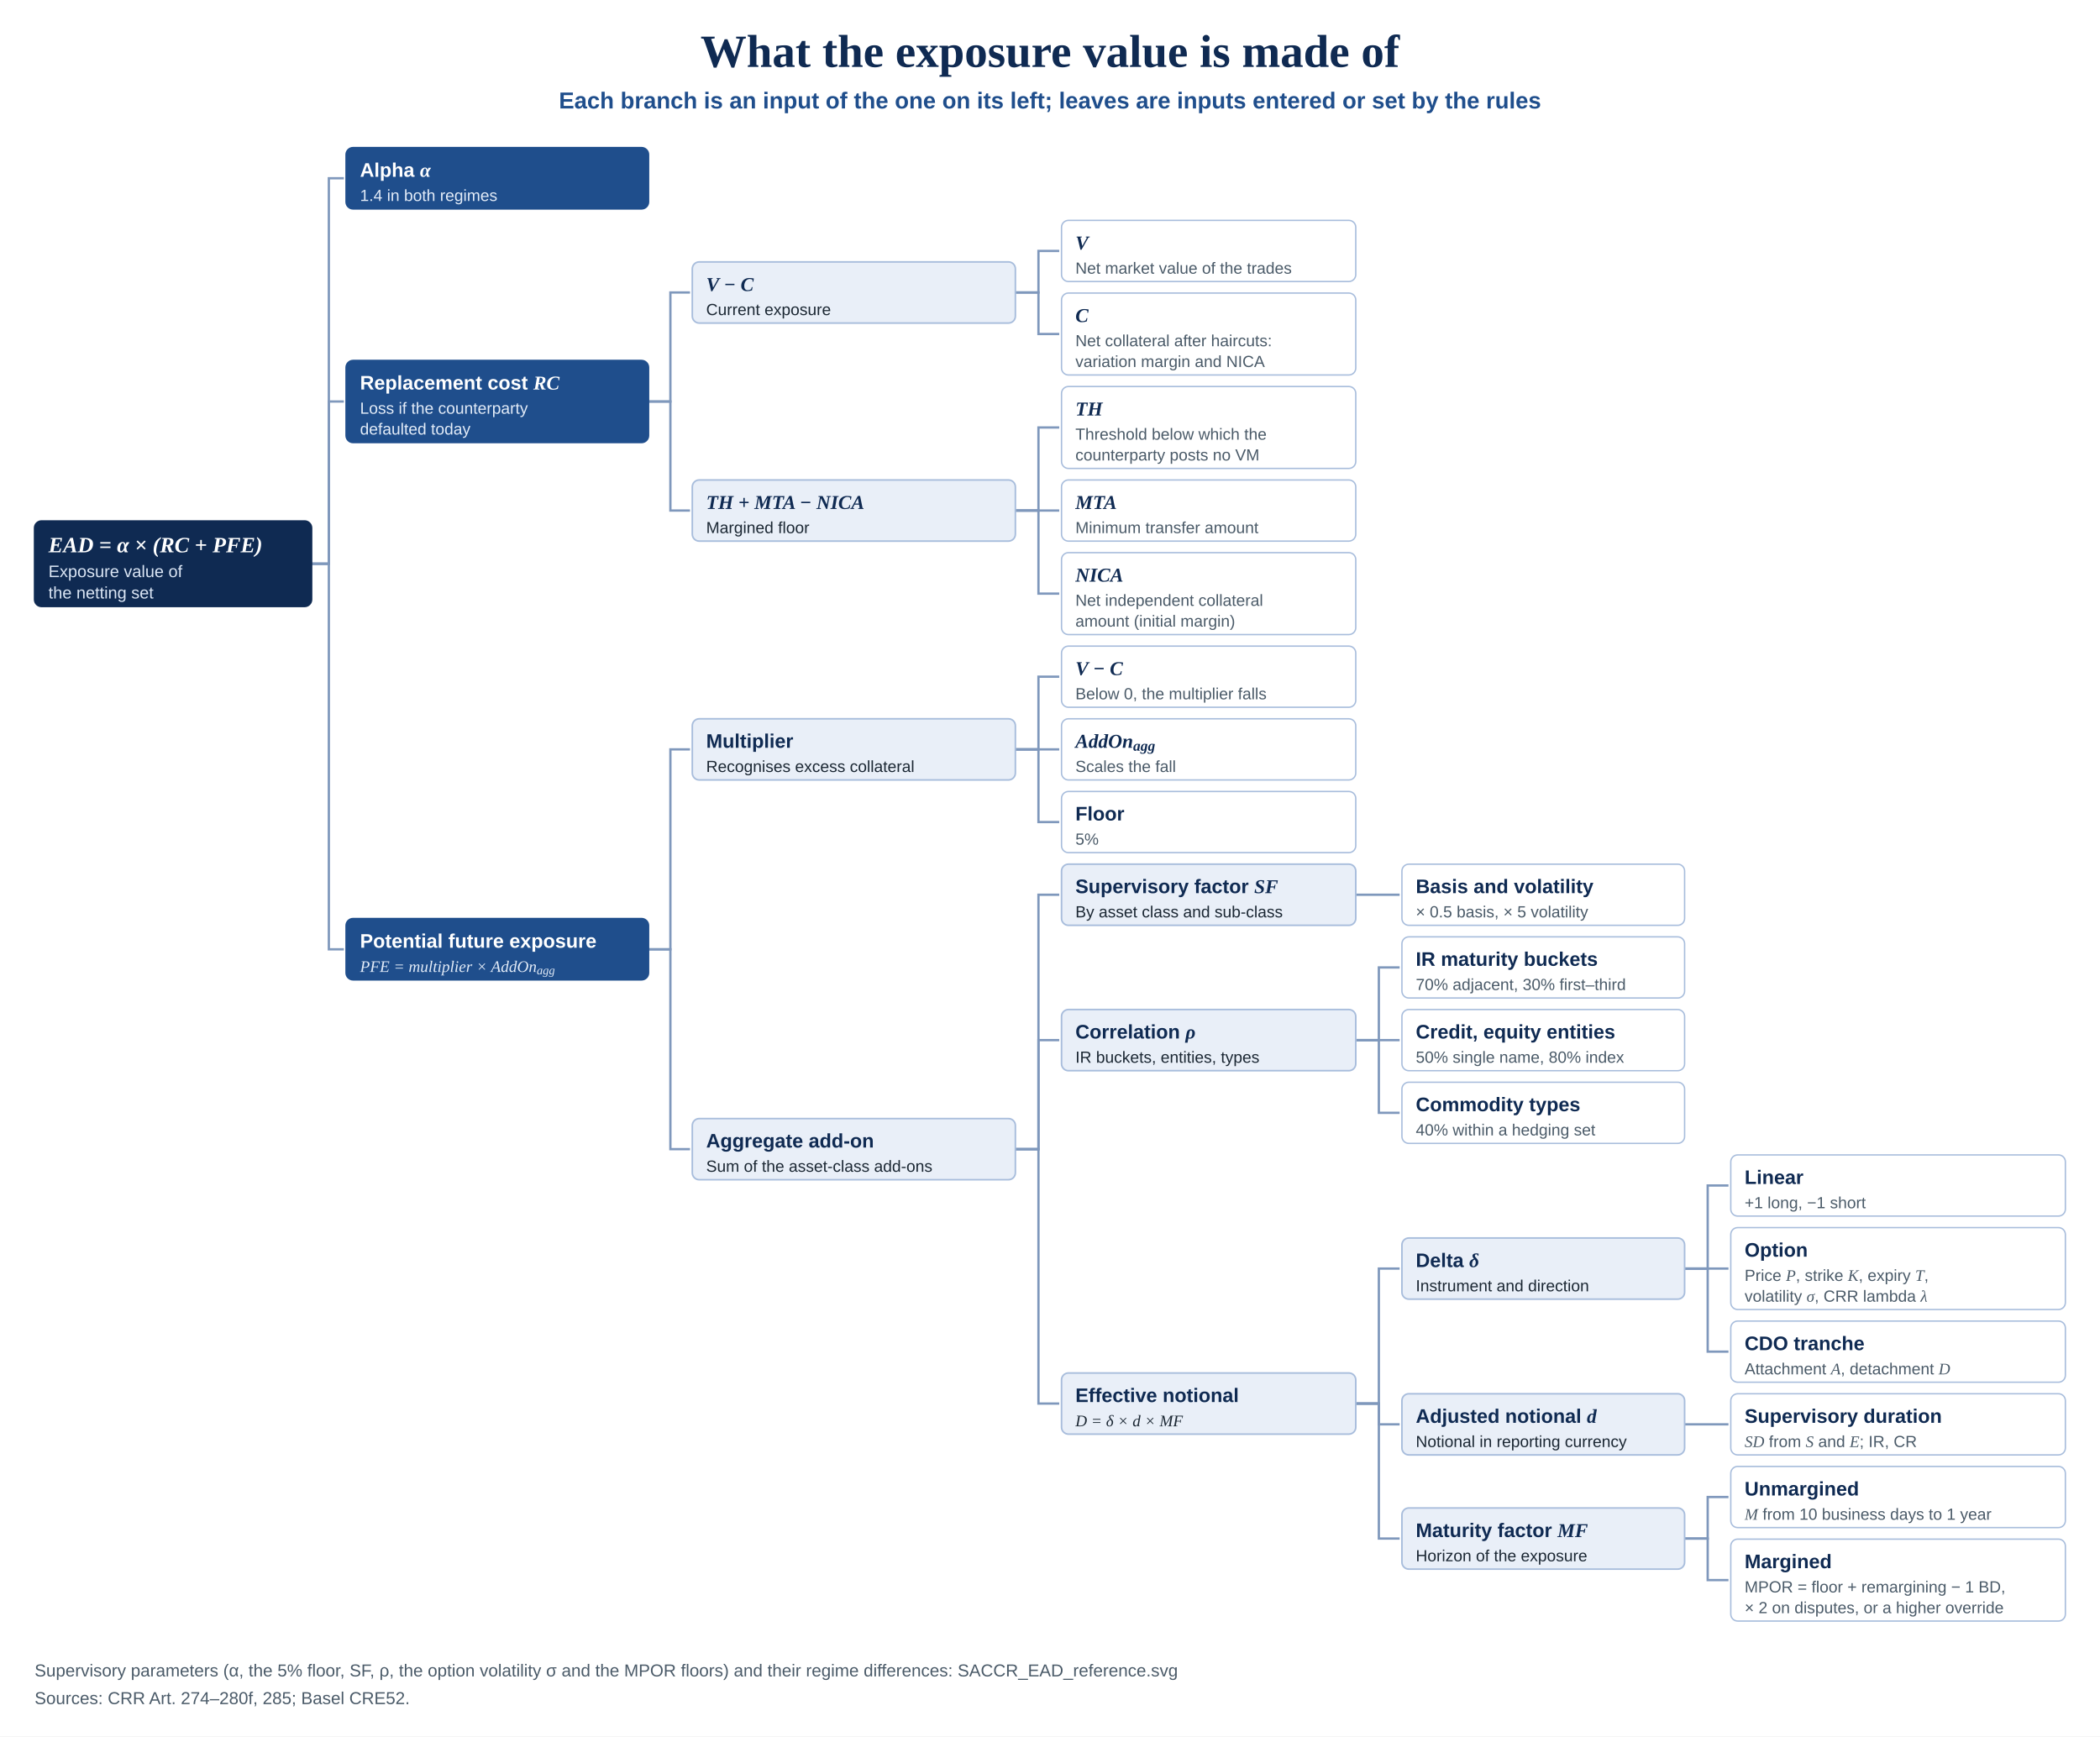
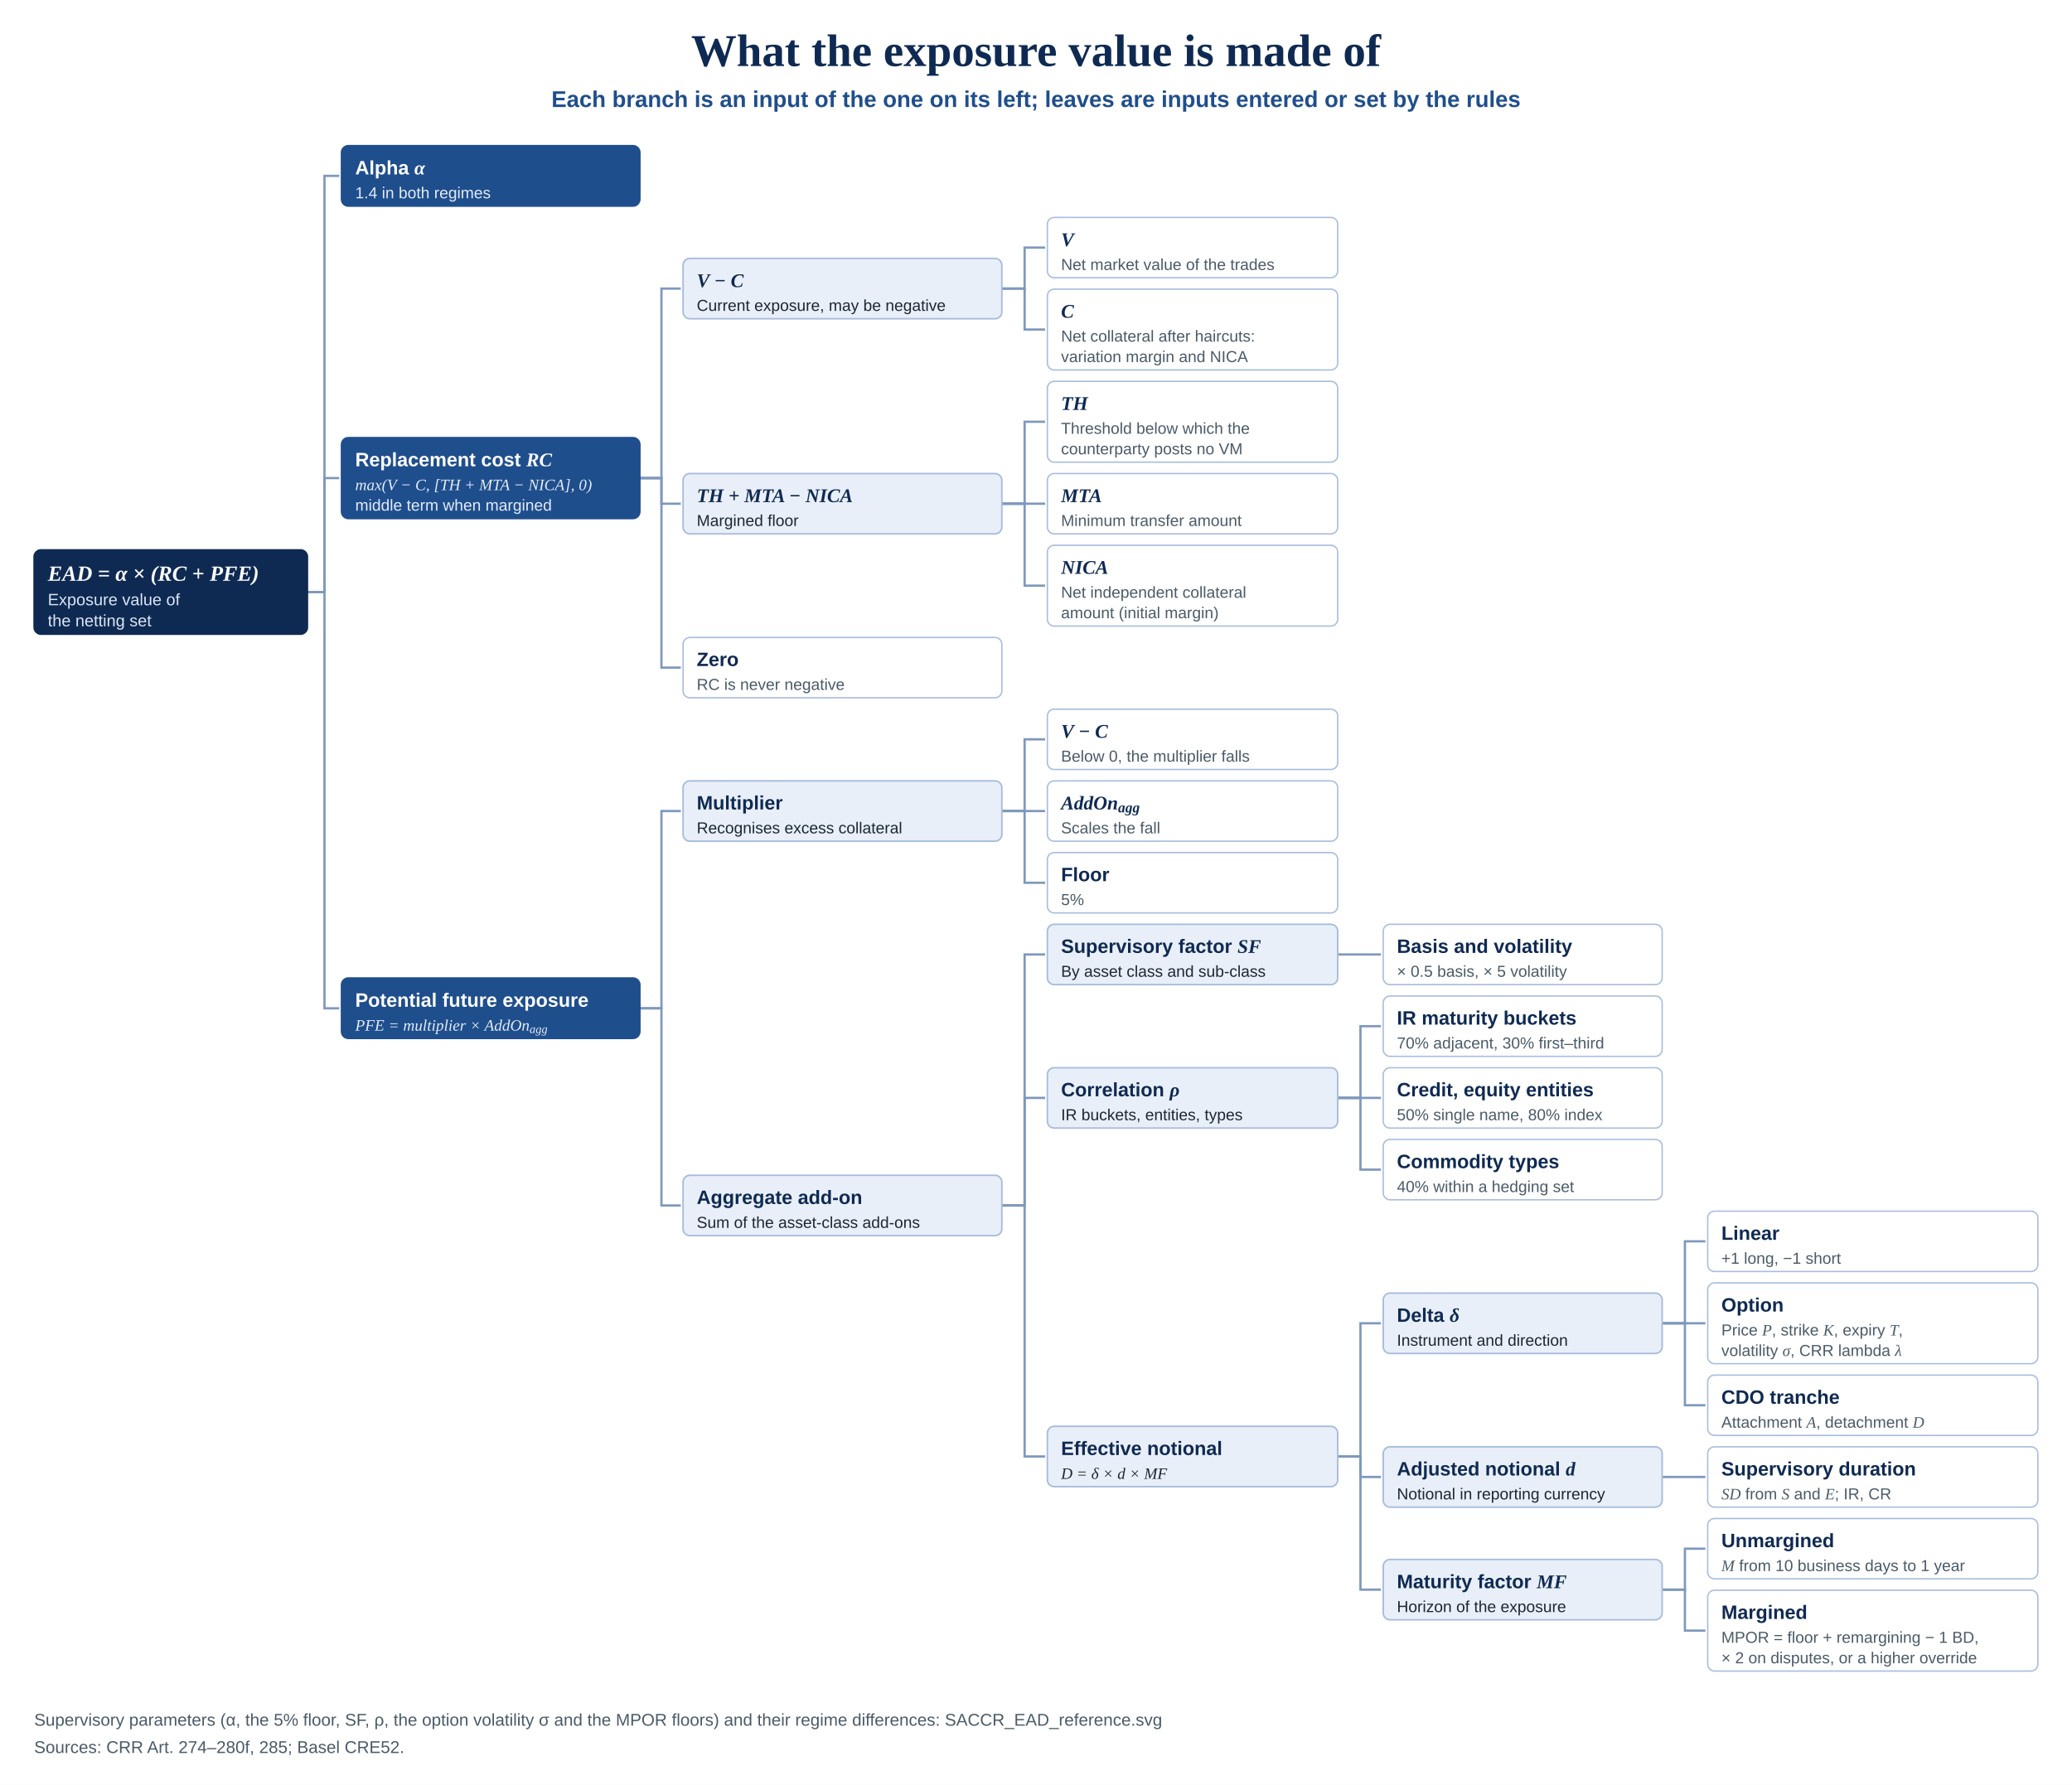
- <svg xmlns="http://www.w3.org/2000/svg" width="1820" height="1505" viewBox="0 0 1820 1505" role="img" aria-labelledby="t d">
+ <svg xmlns="http://www.w3.org/2000/svg" width="1820" height="1568" viewBox="0 0 1820 1568" role="img" aria-labelledby="t d">
  <defs>
    <marker id="arrow" viewBox="0 0 10 10" refX="9" refY="5" markerWidth="7" markerHeight="7" orient="auto-start-reverse">
      <path d="M0,0 L10,5 L0,10 z" fill="#7f98bc" />
    </marker>
  </defs>
-   <rect width="1820" height="1505" fill="#ffffff" />
+   <rect width="1820" height="1568" fill="#ffffff" />
  <text x="910.0" y="58.0" font-family="Georgia, Times New Roman, serif" font-size="40" font-weight="bold" font-style="normal" fill="#0f2a52" text-anchor="middle">What the exposure value is made of</text>
  <text x="910.0" y="94.0" font-family="Segoe UI, Helvetica Neue, Arial, sans-serif" font-size="20" font-weight="bold" font-style="normal" fill="#1f4e8c" text-anchor="middle">Each branch is an input of the one on its left; leaves are inputs entered or set by the rules</text>
-   <path d="M270.0,488.6 L285.0,488.6 L285.0,154.5 L298.0,154.5" fill="none" stroke="#7f98bc" stroke-width="2" />
-   <path d="M270.0,488.6 L285.0,488.6 L285.0,348.0 L298.0,348.0" fill="none" stroke="#7f98bc" stroke-width="2" />
-   <path d="M270.0,488.6 L285.0,488.6 L285.0,822.8 L298.0,822.8" fill="none" stroke="#7f98bc" stroke-width="2" />
-   <rect x="30.0" y="451.6" width="240.0" height="74.0" rx="6" fill="#0f2a52" stroke="#0f2a52" stroke-width="1.4" />
-   <text x="42.0" y="478.7" font-family="Segoe UI, Helvetica Neue, Arial, sans-serif" font-size="19" font-weight="bold" font-style="normal" fill="#ffffff" text-anchor="start">
+   <path d="M270.0,520.1 L285.0,520.1 L285.0,154.5 L298.0,154.5" fill="none" stroke="#7f98bc" stroke-width="2" />
+   <path d="M270.0,520.1 L285.0,520.1 L285.0,420.0 L298.0,420.0" fill="none" stroke="#7f98bc" stroke-width="2" />
+   <path d="M270.0,520.1 L285.0,520.1 L285.0,885.8 L298.0,885.8" fill="none" stroke="#7f98bc" stroke-width="2" />
+   <rect x="30.0" y="483.1" width="240.0" height="74.0" rx="6" fill="#0f2a52" stroke="#0f2a52" stroke-width="1.4" />
+   <text x="42.0" y="510.2" font-family="Segoe UI, Helvetica Neue, Arial, sans-serif" font-size="19" font-weight="bold" font-style="normal" fill="#ffffff" text-anchor="start">
    <tspan font-family="Cambria Math, Cambria, Times New Roman, serif" font-style="italic">EAD = α × (RC + PFE)</tspan>
  </text>
-   <text x="42.0" y="500.2" font-family="Segoe UI, Helvetica Neue, Arial, sans-serif" font-size="14.5" font-weight="normal" font-style="normal" fill="#dbe6f5" text-anchor="start">Exposure value of</text>
-   <text x="42.0" y="518.7" font-family="Segoe UI, Helvetica Neue, Arial, sans-serif" font-size="14.5" font-weight="normal" font-style="normal" fill="#dbe6f5" text-anchor="start">the netting set</text>
+   <text x="42.0" y="531.7" font-family="Segoe UI, Helvetica Neue, Arial, sans-serif" font-size="14.5" font-weight="normal" font-style="normal" fill="#dbe6f5" text-anchor="start">Exposure value of</text>
+   <text x="42.0" y="550.2" font-family="Segoe UI, Helvetica Neue, Arial, sans-serif" font-size="14.5" font-weight="normal" font-style="normal" fill="#dbe6f5" text-anchor="start">the netting set</text>
  <rect x="300.0" y="128.0" width="262.0" height="53.0" rx="6" fill="#1f4e8c" stroke="#1f4e8c" stroke-width="1.4" />
  <text x="312.0" y="153.2" font-family="Segoe UI, Helvetica Neue, Arial, sans-serif" font-size="17" font-weight="bold" font-style="normal" fill="#ffffff" text-anchor="start">Alpha <tspan font-family="Cambria Math, Cambria, Times New Roman, serif" font-style="italic">α</tspan>
  </text>
  <text x="312.0" y="174.2" font-family="Segoe UI, Helvetica Neue, Arial, sans-serif" font-size="14" font-weight="normal" font-style="normal" fill="#e3ecf8" text-anchor="start">1.4 in both regimes</text>
-   <path d="M562.0,348.0 L581.0,348.0 L581.0,253.5 L598.0,253.5" fill="none" stroke="#7f98bc" stroke-width="2" />
-   <path d="M562.0,348.0 L581.0,348.0 L581.0,442.5 L598.0,442.5" fill="none" stroke="#7f98bc" stroke-width="2" />
-   <rect x="300.0" y="312.5" width="262.0" height="71.0" rx="6" fill="#1f4e8c" stroke="#1f4e8c" stroke-width="1.4" />
-   <text x="312.0" y="337.6" font-family="Segoe UI, Helvetica Neue, Arial, sans-serif" font-size="17" font-weight="bold" font-style="normal" fill="#ffffff" text-anchor="start">Replacement cost <tspan font-family="Cambria Math, Cambria, Times New Roman, serif" font-style="italic">RC</tspan>
+   <path d="M562.0,420.0 L581.0,420.0 L581.0,253.5 L598.0,253.5" fill="none" stroke="#7f98bc" stroke-width="2" />
+   <path d="M562.0,420.0 L581.0,420.0 L581.0,442.5 L598.0,442.5" fill="none" stroke="#7f98bc" stroke-width="2" />
+   <path d="M562.0,420.0 L581.0,420.0 L581.0,586.5 L598.0,586.5" fill="none" stroke="#7f98bc" stroke-width="2" />
+   <rect x="300.0" y="384.5" width="262.0" height="71.0" rx="6" fill="#1f4e8c" stroke="#1f4e8c" stroke-width="1.4" />
+   <text x="312.0" y="409.6" font-family="Segoe UI, Helvetica Neue, Arial, sans-serif" font-size="17" font-weight="bold" font-style="normal" fill="#ffffff" text-anchor="start">Replacement cost <tspan font-family="Cambria Math, Cambria, Times New Roman, serif" font-style="italic">RC</tspan>
  </text>
-   <text x="312.0" y="358.6" font-family="Segoe UI, Helvetica Neue, Arial, sans-serif" font-size="14" font-weight="normal" font-style="normal" fill="#e3ecf8" text-anchor="start">Loss if the counterparty</text>
-   <text x="312.0" y="376.6" font-family="Segoe UI, Helvetica Neue, Arial, sans-serif" font-size="14" font-weight="normal" font-style="normal" fill="#e3ecf8" text-anchor="start">defaulted today</text>
+   <text x="312.0" y="430.6" font-family="Segoe UI, Helvetica Neue, Arial, sans-serif" font-size="14" font-weight="normal" font-style="normal" fill="#e3ecf8" text-anchor="start">
+     <tspan font-family="Cambria Math, Cambria, Times New Roman, serif" font-style="italic">max(V − C, [TH + MTA − NICA], 0)</tspan>
+   </text>
+   <text x="312.0" y="448.6" font-family="Segoe UI, Helvetica Neue, Arial, sans-serif" font-size="14" font-weight="normal" font-style="normal" fill="#e3ecf8" text-anchor="start">middle term when margined</text>
  <path d="M880.0,253.5 L900.0,253.5 L900.0,217.5 L918.0,217.5" fill="none" stroke="#7f98bc" stroke-width="2" />
  <path d="M880.0,253.5 L900.0,253.5 L900.0,289.5 L918.0,289.5" fill="none" stroke="#7f98bc" stroke-width="2" />
  <rect x="600.0" y="227.0" width="280.0" height="53.0" rx="6" fill="#e9eff8" stroke="#a8bddc" stroke-width="1.4" />
  <text x="612.0" y="252.2" font-family="Segoe UI, Helvetica Neue, Arial, sans-serif" font-size="17" font-weight="bold" font-style="normal" fill="#0f2a52" text-anchor="start">
    <tspan font-family="Cambria Math, Cambria, Times New Roman, serif" font-style="italic">V − C</tspan>
  </text>
-   <text x="612.0" y="273.1" font-family="Segoe UI, Helvetica Neue, Arial, sans-serif" font-size="14" font-weight="normal" font-style="normal" fill="#1b2733" text-anchor="start">Current exposure</text>
+   <text x="612.0" y="273.1" font-family="Segoe UI, Helvetica Neue, Arial, sans-serif" font-size="14" font-weight="normal" font-style="normal" fill="#1b2733" text-anchor="start">Current exposure, may be negative</text>
  <rect x="920.0" y="191.0" width="255.0" height="53.0" rx="6" fill="#ffffff" stroke="#a8bddc" stroke-width="1.2" />
  <text x="932.0" y="216.2" font-family="Segoe UI, Helvetica Neue, Arial, sans-serif" font-size="17" font-weight="bold" font-style="normal" fill="#0f2a52" text-anchor="start">
    <tspan font-family="Cambria Math, Cambria, Times New Roman, serif" font-style="italic">V</tspan>
  </text>
  <text x="932.0" y="237.2" font-family="Segoe UI, Helvetica Neue, Arial, sans-serif" font-size="14" font-weight="normal" font-style="normal" fill="#4a5a68" text-anchor="start">Net market value of the trades</text>
  <rect x="920.0" y="254.0" width="255.0" height="71.0" rx="6" fill="#ffffff" stroke="#a8bddc" stroke-width="1.2" />
  <text x="932.0" y="279.1" font-family="Segoe UI, Helvetica Neue, Arial, sans-serif" font-size="17" font-weight="bold" font-style="normal" fill="#0f2a52" text-anchor="start">
    <tspan font-family="Cambria Math, Cambria, Times New Roman, serif" font-style="italic">C</tspan>
  </text>
  <text x="932.0" y="300.1" font-family="Segoe UI, Helvetica Neue, Arial, sans-serif" font-size="14" font-weight="normal" font-style="normal" fill="#4a5a68" text-anchor="start">Net collateral after haircuts:</text>
  <text x="932.0" y="318.1" font-family="Segoe UI, Helvetica Neue, Arial, sans-serif" font-size="14" font-weight="normal" font-style="normal" fill="#4a5a68" text-anchor="start">variation margin and NICA</text>
  <path d="M880.0,442.5 L900.0,442.5 L900.0,370.5 L918.0,370.5" fill="none" stroke="#7f98bc" stroke-width="2" />
  <path d="M880.0,442.5 L900.0,442.5 L900.0,442.5 L918.0,442.5" fill="none" stroke="#7f98bc" stroke-width="2" />
  <path d="M880.0,442.5 L900.0,442.5 L900.0,514.5 L918.0,514.5" fill="none" stroke="#7f98bc" stroke-width="2" />
  <rect x="600.0" y="416.0" width="280.0" height="53.0" rx="6" fill="#e9eff8" stroke="#a8bddc" stroke-width="1.4" />
  <text x="612.0" y="441.1" font-family="Segoe UI, Helvetica Neue, Arial, sans-serif" font-size="17" font-weight="bold" font-style="normal" fill="#0f2a52" text-anchor="start">
    <tspan font-family="Cambria Math, Cambria, Times New Roman, serif" font-style="italic">TH + MTA − NICA</tspan>
  </text>
  <text x="612.0" y="462.1" font-family="Segoe UI, Helvetica Neue, Arial, sans-serif" font-size="14" font-weight="normal" font-style="normal" fill="#1b2733" text-anchor="start">Margined floor</text>
  <rect x="920.0" y="335.0" width="255.0" height="71.0" rx="6" fill="#ffffff" stroke="#a8bddc" stroke-width="1.2" />
  <text x="932.0" y="360.1" font-family="Segoe UI, Helvetica Neue, Arial, sans-serif" font-size="17" font-weight="bold" font-style="normal" fill="#0f2a52" text-anchor="start">
    <tspan font-family="Cambria Math, Cambria, Times New Roman, serif" font-style="italic">TH</tspan>
  </text>
  <text x="932.0" y="381.1" font-family="Segoe UI, Helvetica Neue, Arial, sans-serif" font-size="14" font-weight="normal" font-style="normal" fill="#4a5a68" text-anchor="start">Threshold below which the</text>
  <text x="932.0" y="399.1" font-family="Segoe UI, Helvetica Neue, Arial, sans-serif" font-size="14" font-weight="normal" font-style="normal" fill="#4a5a68" text-anchor="start">counterparty posts no VM</text>
  <rect x="920.0" y="416.0" width="255.0" height="53.0" rx="6" fill="#ffffff" stroke="#a8bddc" stroke-width="1.2" />
  <text x="932.0" y="441.1" font-family="Segoe UI, Helvetica Neue, Arial, sans-serif" font-size="17" font-weight="bold" font-style="normal" fill="#0f2a52" text-anchor="start">
    <tspan font-family="Cambria Math, Cambria, Times New Roman, serif" font-style="italic">MTA</tspan>
  </text>
  <text x="932.0" y="462.1" font-family="Segoe UI, Helvetica Neue, Arial, sans-serif" font-size="14" font-weight="normal" font-style="normal" fill="#4a5a68" text-anchor="start">Minimum transfer amount</text>
  <rect x="920.0" y="479.0" width="255.0" height="71.0" rx="6" fill="#ffffff" stroke="#a8bddc" stroke-width="1.2" />
  <text x="932.0" y="504.1" font-family="Segoe UI, Helvetica Neue, Arial, sans-serif" font-size="17" font-weight="bold" font-style="normal" fill="#0f2a52" text-anchor="start">
    <tspan font-family="Cambria Math, Cambria, Times New Roman, serif" font-style="italic">NICA</tspan>
  </text>
  <text x="932.0" y="525.1" font-family="Segoe UI, Helvetica Neue, Arial, sans-serif" font-size="14" font-weight="normal" font-style="normal" fill="#4a5a68" text-anchor="start">Net independent collateral</text>
  <text x="932.0" y="543.1" font-family="Segoe UI, Helvetica Neue, Arial, sans-serif" font-size="14" font-weight="normal" font-style="normal" fill="#4a5a68" text-anchor="start">amount (initial margin)</text>
-   <path d="M562.0,822.8 L581.0,822.8 L581.0,649.5 L598.0,649.5" fill="none" stroke="#7f98bc" stroke-width="2" />
-   <path d="M562.0,822.8 L581.0,822.8 L581.0,996.0 L598.0,996.0" fill="none" stroke="#7f98bc" stroke-width="2" />
-   <rect x="300.0" y="796.2" width="262.0" height="53.0" rx="6" fill="#1f4e8c" stroke="#1f4e8c" stroke-width="1.4" />
-   <text x="312.0" y="821.4" font-family="Segoe UI, Helvetica Neue, Arial, sans-serif" font-size="17" font-weight="bold" font-style="normal" fill="#ffffff" text-anchor="start">Potential future exposure</text>
-   <text x="312.0" y="842.4" font-family="Segoe UI, Helvetica Neue, Arial, sans-serif" font-size="14" font-weight="normal" font-style="normal" fill="#e3ecf8" text-anchor="start">
+   <rect x="600.0" y="560.0" width="280.0" height="53.0" rx="6" fill="#ffffff" stroke="#a8bddc" stroke-width="1.2" />
+   <text x="612.0" y="585.1" font-family="Segoe UI, Helvetica Neue, Arial, sans-serif" font-size="17" font-weight="bold" font-style="normal" fill="#0f2a52" text-anchor="start">Zero</text>
+   <text x="612.0" y="606.1" font-family="Segoe UI, Helvetica Neue, Arial, sans-serif" font-size="14" font-weight="normal" font-style="normal" fill="#4a5a68" text-anchor="start">RC is never negative</text>
+   <path d="M562.0,885.8 L581.0,885.8 L581.0,712.5 L598.0,712.5" fill="none" stroke="#7f98bc" stroke-width="2" />
+   <path d="M562.0,885.8 L581.0,885.8 L581.0,1059.0 L598.0,1059.0" fill="none" stroke="#7f98bc" stroke-width="2" />
+   <rect x="300.0" y="859.2" width="262.0" height="53.0" rx="6" fill="#1f4e8c" stroke="#1f4e8c" stroke-width="1.4" />
+   <text x="312.0" y="884.4" font-family="Segoe UI, Helvetica Neue, Arial, sans-serif" font-size="17" font-weight="bold" font-style="normal" fill="#ffffff" text-anchor="start">Potential future exposure</text>
+   <text x="312.0" y="905.4" font-family="Segoe UI, Helvetica Neue, Arial, sans-serif" font-size="14" font-weight="normal" font-style="normal" fill="#e3ecf8" text-anchor="start">
    <tspan font-family="Cambria Math, Cambria, Times New Roman, serif" font-style="italic">PFE = multiplier × AddOn<tspan baseline-shift="sub" font-size="75%">agg</tspan>
    </tspan>
  </text>
-   <path d="M880.0,649.5 L900.0,649.5 L900.0,586.5 L918.0,586.5" fill="none" stroke="#7f98bc" stroke-width="2" />
-   <path d="M880.0,649.5 L900.0,649.5 L900.0,649.5 L918.0,649.5" fill="none" stroke="#7f98bc" stroke-width="2" />
-   <path d="M880.0,649.5 L900.0,649.5 L900.0,712.5 L918.0,712.5" fill="none" stroke="#7f98bc" stroke-width="2" />
-   <rect x="600.0" y="623.0" width="280.0" height="53.0" rx="6" fill="#e9eff8" stroke="#a8bddc" stroke-width="1.4" />
-   <text x="612.0" y="648.1" font-family="Segoe UI, Helvetica Neue, Arial, sans-serif" font-size="17" font-weight="bold" font-style="normal" fill="#0f2a52" text-anchor="start">Multiplier</text>
-   <text x="612.0" y="669.1" font-family="Segoe UI, Helvetica Neue, Arial, sans-serif" font-size="14" font-weight="normal" font-style="normal" fill="#1b2733" text-anchor="start">Recognises excess collateral</text>
-   <rect x="920.0" y="560.0" width="255.0" height="53.0" rx="6" fill="#ffffff" stroke="#a8bddc" stroke-width="1.2" />
-   <text x="932.0" y="585.1" font-family="Segoe UI, Helvetica Neue, Arial, sans-serif" font-size="17" font-weight="bold" font-style="normal" fill="#0f2a52" text-anchor="start">
+   <path d="M880.0,712.5 L900.0,712.5 L900.0,649.5 L918.0,649.5" fill="none" stroke="#7f98bc" stroke-width="2" />
+   <path d="M880.0,712.5 L900.0,712.5 L900.0,712.5 L918.0,712.5" fill="none" stroke="#7f98bc" stroke-width="2" />
+   <path d="M880.0,712.5 L900.0,712.5 L900.0,775.5 L918.0,775.5" fill="none" stroke="#7f98bc" stroke-width="2" />
+   <rect x="600.0" y="686.0" width="280.0" height="53.0" rx="6" fill="#e9eff8" stroke="#a8bddc" stroke-width="1.4" />
+   <text x="612.0" y="711.1" font-family="Segoe UI, Helvetica Neue, Arial, sans-serif" font-size="17" font-weight="bold" font-style="normal" fill="#0f2a52" text-anchor="start">Multiplier</text>
+   <text x="612.0" y="732.1" font-family="Segoe UI, Helvetica Neue, Arial, sans-serif" font-size="14" font-weight="normal" font-style="normal" fill="#1b2733" text-anchor="start">Recognises excess collateral</text>
+   <rect x="920.0" y="623.0" width="255.0" height="53.0" rx="6" fill="#ffffff" stroke="#a8bddc" stroke-width="1.2" />
+   <text x="932.0" y="648.1" font-family="Segoe UI, Helvetica Neue, Arial, sans-serif" font-size="17" font-weight="bold" font-style="normal" fill="#0f2a52" text-anchor="start">
    <tspan font-family="Cambria Math, Cambria, Times New Roman, serif" font-style="italic">V − C</tspan>
  </text>
-   <text x="932.0" y="606.1" font-family="Segoe UI, Helvetica Neue, Arial, sans-serif" font-size="14" font-weight="normal" font-style="normal" fill="#4a5a68" text-anchor="start">Below 0, the multiplier falls</text>
-   <rect x="920.0" y="623.0" width="255.0" height="53.0" rx="6" fill="#ffffff" stroke="#a8bddc" stroke-width="1.2" />
-   <text x="932.0" y="648.1" font-family="Segoe UI, Helvetica Neue, Arial, sans-serif" font-size="17" font-weight="bold" font-style="normal" fill="#0f2a52" text-anchor="start">
+   <text x="932.0" y="669.1" font-family="Segoe UI, Helvetica Neue, Arial, sans-serif" font-size="14" font-weight="normal" font-style="normal" fill="#4a5a68" text-anchor="start">Below 0, the multiplier falls</text>
+   <rect x="920.0" y="686.0" width="255.0" height="53.0" rx="6" fill="#ffffff" stroke="#a8bddc" stroke-width="1.2" />
+   <text x="932.0" y="711.1" font-family="Segoe UI, Helvetica Neue, Arial, sans-serif" font-size="17" font-weight="bold" font-style="normal" fill="#0f2a52" text-anchor="start">
    <tspan font-family="Cambria Math, Cambria, Times New Roman, serif" font-style="italic">AddOn<tspan baseline-shift="sub" font-size="75%">agg</tspan>
    </tspan>
  </text>
-   <text x="932.0" y="669.1" font-family="Segoe UI, Helvetica Neue, Arial, sans-serif" font-size="14" font-weight="normal" font-style="normal" fill="#4a5a68" text-anchor="start">Scales the fall</text>
-   <rect x="920.0" y="686.0" width="255.0" height="53.0" rx="6" fill="#ffffff" stroke="#a8bddc" stroke-width="1.2" />
-   <text x="932.0" y="711.1" font-family="Segoe UI, Helvetica Neue, Arial, sans-serif" font-size="17" font-weight="bold" font-style="normal" fill="#0f2a52" text-anchor="start">Floor</text>
-   <text x="932.0" y="732.1" font-family="Segoe UI, Helvetica Neue, Arial, sans-serif" font-size="14" font-weight="normal" font-style="normal" fill="#4a5a68" text-anchor="start">5%</text>
-   <path d="M880.0,996.0 L900.0,996.0 L900.0,775.5 L918.0,775.5" fill="none" stroke="#7f98bc" stroke-width="2" />
-   <path d="M880.0,996.0 L900.0,996.0 L900.0,901.5 L918.0,901.5" fill="none" stroke="#7f98bc" stroke-width="2" />
-   <path d="M880.0,996.0 L900.0,996.0 L900.0,1216.5 L918.0,1216.5" fill="none" stroke="#7f98bc" stroke-width="2" />
-   <rect x="600.0" y="969.5" width="280.0" height="53.0" rx="6" fill="#e9eff8" stroke="#a8bddc" stroke-width="1.4" />
-   <text x="612.0" y="994.6" font-family="Segoe UI, Helvetica Neue, Arial, sans-serif" font-size="17" font-weight="bold" font-style="normal" fill="#0f2a52" text-anchor="start">Aggregate add-on</text>
-   <text x="612.0" y="1015.6" font-family="Segoe UI, Helvetica Neue, Arial, sans-serif" font-size="14" font-weight="normal" font-style="normal" fill="#1b2733" text-anchor="start">Sum of the asset-class add-ons</text>
-   <path d="M1175.0,775.5 L1195.0,775.5 L1195.0,775.5 L1213.0,775.5" fill="none" stroke="#7f98bc" stroke-width="2" />
-   <rect x="920.0" y="749.0" width="255.0" height="53.0" rx="6" fill="#e9eff8" stroke="#a8bddc" stroke-width="1.4" />
-   <text x="932.0" y="774.1" font-family="Segoe UI, Helvetica Neue, Arial, sans-serif" font-size="17" font-weight="bold" font-style="normal" fill="#0f2a52" text-anchor="start">Supervisory factor <tspan font-family="Cambria Math, Cambria, Times New Roman, serif" font-style="italic">SF</tspan>
+   <text x="932.0" y="732.1" font-family="Segoe UI, Helvetica Neue, Arial, sans-serif" font-size="14" font-weight="normal" font-style="normal" fill="#4a5a68" text-anchor="start">Scales the fall</text>
+   <rect x="920.0" y="749.0" width="255.0" height="53.0" rx="6" fill="#ffffff" stroke="#a8bddc" stroke-width="1.2" />
+   <text x="932.0" y="774.1" font-family="Segoe UI, Helvetica Neue, Arial, sans-serif" font-size="17" font-weight="bold" font-style="normal" fill="#0f2a52" text-anchor="start">Floor</text>
+   <text x="932.0" y="795.1" font-family="Segoe UI, Helvetica Neue, Arial, sans-serif" font-size="14" font-weight="normal" font-style="normal" fill="#4a5a68" text-anchor="start">5%</text>
+   <path d="M880.0,1059.0 L900.0,1059.0 L900.0,838.5 L918.0,838.5" fill="none" stroke="#7f98bc" stroke-width="2" />
+   <path d="M880.0,1059.0 L900.0,1059.0 L900.0,964.5 L918.0,964.5" fill="none" stroke="#7f98bc" stroke-width="2" />
+   <path d="M880.0,1059.0 L900.0,1059.0 L900.0,1279.5 L918.0,1279.5" fill="none" stroke="#7f98bc" stroke-width="2" />
+   <rect x="600.0" y="1032.5" width="280.0" height="53.0" rx="6" fill="#e9eff8" stroke="#a8bddc" stroke-width="1.4" />
+   <text x="612.0" y="1057.7" font-family="Segoe UI, Helvetica Neue, Arial, sans-serif" font-size="17" font-weight="bold" font-style="normal" fill="#0f2a52" text-anchor="start">Aggregate add-on</text>
+   <text x="612.0" y="1078.7" font-family="Segoe UI, Helvetica Neue, Arial, sans-serif" font-size="14" font-weight="normal" font-style="normal" fill="#1b2733" text-anchor="start">Sum of the asset-class add-ons</text>
+   <path d="M1175.0,838.5 L1195.0,838.5 L1195.0,838.5 L1213.0,838.5" fill="none" stroke="#7f98bc" stroke-width="2" />
+   <rect x="920.0" y="812.0" width="255.0" height="53.0" rx="6" fill="#e9eff8" stroke="#a8bddc" stroke-width="1.4" />
+   <text x="932.0" y="837.1" font-family="Segoe UI, Helvetica Neue, Arial, sans-serif" font-size="17" font-weight="bold" font-style="normal" fill="#0f2a52" text-anchor="start">Supervisory factor <tspan font-family="Cambria Math, Cambria, Times New Roman, serif" font-style="italic">SF</tspan>
  </text>
-   <text x="932.0" y="795.1" font-family="Segoe UI, Helvetica Neue, Arial, sans-serif" font-size="14" font-weight="normal" font-style="normal" fill="#1b2733" text-anchor="start">By asset class and sub-class</text>
-   <rect x="1215.0" y="749.0" width="245.0" height="53.0" rx="6" fill="#ffffff" stroke="#a8bddc" stroke-width="1.2" />
-   <text x="1227.0" y="774.1" font-family="Segoe UI, Helvetica Neue, Arial, sans-serif" font-size="17" font-weight="bold" font-style="normal" fill="#0f2a52" text-anchor="start">Basis and volatility</text>
-   <text x="1227.0" y="795.1" font-family="Segoe UI, Helvetica Neue, Arial, sans-serif" font-size="14" font-weight="normal" font-style="normal" fill="#4a5a68" text-anchor="start">× 0.5 basis, × 5 volatility</text>
-   <path d="M1175.0,901.5 L1195.0,901.5 L1195.0,838.5 L1213.0,838.5" fill="none" stroke="#7f98bc" stroke-width="2" />
-   <path d="M1175.0,901.5 L1195.0,901.5 L1195.0,901.5 L1213.0,901.5" fill="none" stroke="#7f98bc" stroke-width="2" />
-   <path d="M1175.0,901.5 L1195.0,901.5 L1195.0,964.5 L1213.0,964.5" fill="none" stroke="#7f98bc" stroke-width="2" />
-   <rect x="920.0" y="875.0" width="255.0" height="53.0" rx="6" fill="#e9eff8" stroke="#a8bddc" stroke-width="1.4" />
-   <text x="932.0" y="900.1" font-family="Segoe UI, Helvetica Neue, Arial, sans-serif" font-size="17" font-weight="bold" font-style="normal" fill="#0f2a52" text-anchor="start">Correlation <tspan font-family="Cambria Math, Cambria, Times New Roman, serif" font-style="italic">ρ</tspan>
+   <text x="932.0" y="858.1" font-family="Segoe UI, Helvetica Neue, Arial, sans-serif" font-size="14" font-weight="normal" font-style="normal" fill="#1b2733" text-anchor="start">By asset class and sub-class</text>
+   <rect x="1215.0" y="812.0" width="245.0" height="53.0" rx="6" fill="#ffffff" stroke="#a8bddc" stroke-width="1.2" />
+   <text x="1227.0" y="837.1" font-family="Segoe UI, Helvetica Neue, Arial, sans-serif" font-size="17" font-weight="bold" font-style="normal" fill="#0f2a52" text-anchor="start">Basis and volatility</text>
+   <text x="1227.0" y="858.1" font-family="Segoe UI, Helvetica Neue, Arial, sans-serif" font-size="14" font-weight="normal" font-style="normal" fill="#4a5a68" text-anchor="start">× 0.5 basis, × 5 volatility</text>
+   <path d="M1175.0,964.5 L1195.0,964.5 L1195.0,901.5 L1213.0,901.5" fill="none" stroke="#7f98bc" stroke-width="2" />
+   <path d="M1175.0,964.5 L1195.0,964.5 L1195.0,964.5 L1213.0,964.5" fill="none" stroke="#7f98bc" stroke-width="2" />
+   <path d="M1175.0,964.5 L1195.0,964.5 L1195.0,1027.5 L1213.0,1027.5" fill="none" stroke="#7f98bc" stroke-width="2" />
+   <rect x="920.0" y="938.0" width="255.0" height="53.0" rx="6" fill="#e9eff8" stroke="#a8bddc" stroke-width="1.4" />
+   <text x="932.0" y="963.1" font-family="Segoe UI, Helvetica Neue, Arial, sans-serif" font-size="17" font-weight="bold" font-style="normal" fill="#0f2a52" text-anchor="start">Correlation <tspan font-family="Cambria Math, Cambria, Times New Roman, serif" font-style="italic">ρ</tspan>
  </text>
-   <text x="932.0" y="921.1" font-family="Segoe UI, Helvetica Neue, Arial, sans-serif" font-size="14" font-weight="normal" font-style="normal" fill="#1b2733" text-anchor="start">IR buckets, entities, types</text>
-   <rect x="1215.0" y="812.0" width="245.0" height="53.0" rx="6" fill="#ffffff" stroke="#a8bddc" stroke-width="1.2" />
-   <text x="1227.0" y="837.1" font-family="Segoe UI, Helvetica Neue, Arial, sans-serif" font-size="17" font-weight="bold" font-style="normal" fill="#0f2a52" text-anchor="start">IR maturity buckets</text>
-   <text x="1227.0" y="858.1" font-family="Segoe UI, Helvetica Neue, Arial, sans-serif" font-size="14" font-weight="normal" font-style="normal" fill="#4a5a68" text-anchor="start">70% adjacent, 30% first–third</text>
+   <text x="932.0" y="984.1" font-family="Segoe UI, Helvetica Neue, Arial, sans-serif" font-size="14" font-weight="normal" font-style="normal" fill="#1b2733" text-anchor="start">IR buckets, entities, types</text>
  <rect x="1215.0" y="875.0" width="245.0" height="53.0" rx="6" fill="#ffffff" stroke="#a8bddc" stroke-width="1.2" />
-   <text x="1227.0" y="900.1" font-family="Segoe UI, Helvetica Neue, Arial, sans-serif" font-size="17" font-weight="bold" font-style="normal" fill="#0f2a52" text-anchor="start">Credit, equity entities</text>
-   <text x="1227.0" y="921.1" font-family="Segoe UI, Helvetica Neue, Arial, sans-serif" font-size="14" font-weight="normal" font-style="normal" fill="#4a5a68" text-anchor="start">50% single name, 80% index</text>
+   <text x="1227.0" y="900.1" font-family="Segoe UI, Helvetica Neue, Arial, sans-serif" font-size="17" font-weight="bold" font-style="normal" fill="#0f2a52" text-anchor="start">IR maturity buckets</text>
+   <text x="1227.0" y="921.1" font-family="Segoe UI, Helvetica Neue, Arial, sans-serif" font-size="14" font-weight="normal" font-style="normal" fill="#4a5a68" text-anchor="start">70% adjacent, 30% first–third</text>
  <rect x="1215.0" y="938.0" width="245.0" height="53.0" rx="6" fill="#ffffff" stroke="#a8bddc" stroke-width="1.2" />
-   <text x="1227.0" y="963.1" font-family="Segoe UI, Helvetica Neue, Arial, sans-serif" font-size="17" font-weight="bold" font-style="normal" fill="#0f2a52" text-anchor="start">Commodity types</text>
-   <text x="1227.0" y="984.1" font-family="Segoe UI, Helvetica Neue, Arial, sans-serif" font-size="14" font-weight="normal" font-style="normal" fill="#4a5a68" text-anchor="start">40% within a hedging set</text>
-   <path d="M1175.0,1216.5 L1195.0,1216.5 L1195.0,1099.5 L1213.0,1099.5" fill="none" stroke="#7f98bc" stroke-width="2" />
-   <path d="M1175.0,1216.5 L1195.0,1216.5 L1195.0,1234.5 L1213.0,1234.5" fill="none" stroke="#7f98bc" stroke-width="2" />
-   <path d="M1175.0,1216.5 L1195.0,1216.5 L1195.0,1333.5 L1213.0,1333.5" fill="none" stroke="#7f98bc" stroke-width="2" />
-   <rect x="920.0" y="1190.0" width="255.0" height="53.0" rx="6" fill="#e9eff8" stroke="#a8bddc" stroke-width="1.4" />
-   <text x="932.0" y="1215.2" font-family="Segoe UI, Helvetica Neue, Arial, sans-serif" font-size="17" font-weight="bold" font-style="normal" fill="#0f2a52" text-anchor="start">Effective notional</text>
-   <text x="932.0" y="1236.2" font-family="Segoe UI, Helvetica Neue, Arial, sans-serif" font-size="14" font-weight="normal" font-style="normal" fill="#1b2733" text-anchor="start">
+   <text x="1227.0" y="963.1" font-family="Segoe UI, Helvetica Neue, Arial, sans-serif" font-size="17" font-weight="bold" font-style="normal" fill="#0f2a52" text-anchor="start">Credit, equity entities</text>
+   <text x="1227.0" y="984.1" font-family="Segoe UI, Helvetica Neue, Arial, sans-serif" font-size="14" font-weight="normal" font-style="normal" fill="#4a5a68" text-anchor="start">50% single name, 80% index</text>
+   <rect x="1215.0" y="1001.0" width="245.0" height="53.0" rx="6" fill="#ffffff" stroke="#a8bddc" stroke-width="1.2" />
+   <text x="1227.0" y="1026.2" font-family="Segoe UI, Helvetica Neue, Arial, sans-serif" font-size="17" font-weight="bold" font-style="normal" fill="#0f2a52" text-anchor="start">Commodity types</text>
+   <text x="1227.0" y="1047.2" font-family="Segoe UI, Helvetica Neue, Arial, sans-serif" font-size="14" font-weight="normal" font-style="normal" fill="#4a5a68" text-anchor="start">40% within a hedging set</text>
+   <path d="M1175.0,1279.5 L1195.0,1279.5 L1195.0,1162.5 L1213.0,1162.5" fill="none" stroke="#7f98bc" stroke-width="2" />
+   <path d="M1175.0,1279.5 L1195.0,1279.5 L1195.0,1297.5 L1213.0,1297.5" fill="none" stroke="#7f98bc" stroke-width="2" />
+   <path d="M1175.0,1279.5 L1195.0,1279.5 L1195.0,1396.5 L1213.0,1396.5" fill="none" stroke="#7f98bc" stroke-width="2" />
+   <rect x="920.0" y="1253.0" width="255.0" height="53.0" rx="6" fill="#e9eff8" stroke="#a8bddc" stroke-width="1.4" />
+   <text x="932.0" y="1278.2" font-family="Segoe UI, Helvetica Neue, Arial, sans-serif" font-size="17" font-weight="bold" font-style="normal" fill="#0f2a52" text-anchor="start">Effective notional</text>
+   <text x="932.0" y="1299.2" font-family="Segoe UI, Helvetica Neue, Arial, sans-serif" font-size="14" font-weight="normal" font-style="normal" fill="#1b2733" text-anchor="start">
    <tspan font-family="Cambria Math, Cambria, Times New Roman, serif" font-style="italic">D = δ × d × MF</tspan>
  </text>
-   <path d="M1460.0,1099.5 L1480.0,1099.5 L1480.0,1027.5 L1498.0,1027.5" fill="none" stroke="#7f98bc" stroke-width="2" />
-   <path d="M1460.0,1099.5 L1480.0,1099.5 L1480.0,1099.5 L1498.0,1099.5" fill="none" stroke="#7f98bc" stroke-width="2" />
-   <path d="M1460.0,1099.5 L1480.0,1099.5 L1480.0,1171.5 L1498.0,1171.5" fill="none" stroke="#7f98bc" stroke-width="2" />
-   <rect x="1215.0" y="1073.0" width="245.0" height="53.0" rx="6" fill="#e9eff8" stroke="#a8bddc" stroke-width="1.4" />
-   <text x="1227.0" y="1098.2" font-family="Segoe UI, Helvetica Neue, Arial, sans-serif" font-size="17" font-weight="bold" font-style="normal" fill="#0f2a52" text-anchor="start">Delta <tspan font-family="Cambria Math, Cambria, Times New Roman, serif" font-style="italic">δ</tspan>
+   <path d="M1460.0,1162.5 L1480.0,1162.5 L1480.0,1090.5 L1498.0,1090.5" fill="none" stroke="#7f98bc" stroke-width="2" />
+   <path d="M1460.0,1162.5 L1480.0,1162.5 L1480.0,1162.5 L1498.0,1162.5" fill="none" stroke="#7f98bc" stroke-width="2" />
+   <path d="M1460.0,1162.5 L1480.0,1162.5 L1480.0,1234.5 L1498.0,1234.5" fill="none" stroke="#7f98bc" stroke-width="2" />
+   <rect x="1215.0" y="1136.0" width="245.0" height="53.0" rx="6" fill="#e9eff8" stroke="#a8bddc" stroke-width="1.4" />
+   <text x="1227.0" y="1161.2" font-family="Segoe UI, Helvetica Neue, Arial, sans-serif" font-size="17" font-weight="bold" font-style="normal" fill="#0f2a52" text-anchor="start">Delta <tspan font-family="Cambria Math, Cambria, Times New Roman, serif" font-style="italic">δ</tspan>
  </text>
-   <text x="1227.0" y="1119.2" font-family="Segoe UI, Helvetica Neue, Arial, sans-serif" font-size="14" font-weight="normal" font-style="normal" fill="#1b2733" text-anchor="start">Instrument and direction</text>
-   <rect x="1500.0" y="1001.0" width="290.0" height="53.0" rx="6" fill="#ffffff" stroke="#a8bddc" stroke-width="1.2" />
-   <text x="1512.0" y="1026.2" font-family="Segoe UI, Helvetica Neue, Arial, sans-serif" font-size="17" font-weight="bold" font-style="normal" fill="#0f2a52" text-anchor="start">Linear</text>
-   <text x="1512.0" y="1047.2" font-family="Segoe UI, Helvetica Neue, Arial, sans-serif" font-size="14" font-weight="normal" font-style="normal" fill="#4a5a68" text-anchor="start">+1 long, −1 short</text>
-   <rect x="1500.0" y="1064.0" width="290.0" height="71.0" rx="6" fill="#ffffff" stroke="#a8bddc" stroke-width="1.2" />
-   <text x="1512.0" y="1089.2" font-family="Segoe UI, Helvetica Neue, Arial, sans-serif" font-size="17" font-weight="bold" font-style="normal" fill="#0f2a52" text-anchor="start">Option</text>
-   <text x="1512.0" y="1110.2" font-family="Segoe UI, Helvetica Neue, Arial, sans-serif" font-size="14" font-weight="normal" font-style="normal" fill="#4a5a68" text-anchor="start">Price <tspan font-family="Cambria Math, Cambria, Times New Roman, serif" font-style="italic">P</tspan>, strike <tspan font-family="Cambria Math, Cambria, Times New Roman, serif" font-style="italic">K</tspan>, expiry <tspan font-family="Cambria Math, Cambria, Times New Roman, serif" font-style="italic">T</tspan>,</text>
-   <text x="1512.0" y="1128.2" font-family="Segoe UI, Helvetica Neue, Arial, sans-serif" font-size="14" font-weight="normal" font-style="normal" fill="#4a5a68" text-anchor="start">volatility <tspan font-family="Cambria Math, Cambria, Times New Roman, serif" font-style="italic">σ</tspan>, CRR lambda <tspan font-family="Cambria Math, Cambria, Times New Roman, serif" font-style="italic">λ</tspan>
+   <text x="1227.0" y="1182.2" font-family="Segoe UI, Helvetica Neue, Arial, sans-serif" font-size="14" font-weight="normal" font-style="normal" fill="#1b2733" text-anchor="start">Instrument and direction</text>
+   <rect x="1500.0" y="1064.0" width="290.0" height="53.0" rx="6" fill="#ffffff" stroke="#a8bddc" stroke-width="1.2" />
+   <text x="1512.0" y="1089.2" font-family="Segoe UI, Helvetica Neue, Arial, sans-serif" font-size="17" font-weight="bold" font-style="normal" fill="#0f2a52" text-anchor="start">Linear</text>
+   <text x="1512.0" y="1110.2" font-family="Segoe UI, Helvetica Neue, Arial, sans-serif" font-size="14" font-weight="normal" font-style="normal" fill="#4a5a68" text-anchor="start">+1 long, −1 short</text>
+   <rect x="1500.0" y="1127.0" width="290.0" height="71.0" rx="6" fill="#ffffff" stroke="#a8bddc" stroke-width="1.2" />
+   <text x="1512.0" y="1152.2" font-family="Segoe UI, Helvetica Neue, Arial, sans-serif" font-size="17" font-weight="bold" font-style="normal" fill="#0f2a52" text-anchor="start">Option</text>
+   <text x="1512.0" y="1173.2" font-family="Segoe UI, Helvetica Neue, Arial, sans-serif" font-size="14" font-weight="normal" font-style="normal" fill="#4a5a68" text-anchor="start">Price <tspan font-family="Cambria Math, Cambria, Times New Roman, serif" font-style="italic">P</tspan>, strike <tspan font-family="Cambria Math, Cambria, Times New Roman, serif" font-style="italic">K</tspan>, expiry <tspan font-family="Cambria Math, Cambria, Times New Roman, serif" font-style="italic">T</tspan>,</text>
+   <text x="1512.0" y="1191.2" font-family="Segoe UI, Helvetica Neue, Arial, sans-serif" font-size="14" font-weight="normal" font-style="normal" fill="#4a5a68" text-anchor="start">volatility <tspan font-family="Cambria Math, Cambria, Times New Roman, serif" font-style="italic">σ</tspan>, CRR lambda <tspan font-family="Cambria Math, Cambria, Times New Roman, serif" font-style="italic">λ</tspan>
  </text>
-   <rect x="1500.0" y="1145.0" width="290.0" height="53.0" rx="6" fill="#ffffff" stroke="#a8bddc" stroke-width="1.2" />
-   <text x="1512.0" y="1170.2" font-family="Segoe UI, Helvetica Neue, Arial, sans-serif" font-size="17" font-weight="bold" font-style="normal" fill="#0f2a52" text-anchor="start">CDO tranche</text>
-   <text x="1512.0" y="1191.2" font-family="Segoe UI, Helvetica Neue, Arial, sans-serif" font-size="14" font-weight="normal" font-style="normal" fill="#4a5a68" text-anchor="start">Attachment <tspan font-family="Cambria Math, Cambria, Times New Roman, serif" font-style="italic">A</tspan>, detachment <tspan font-family="Cambria Math, Cambria, Times New Roman, serif" font-style="italic">D</tspan>
+   <rect x="1500.0" y="1208.0" width="290.0" height="53.0" rx="6" fill="#ffffff" stroke="#a8bddc" stroke-width="1.2" />
+   <text x="1512.0" y="1233.2" font-family="Segoe UI, Helvetica Neue, Arial, sans-serif" font-size="17" font-weight="bold" font-style="normal" fill="#0f2a52" text-anchor="start">CDO tranche</text>
+   <text x="1512.0" y="1254.2" font-family="Segoe UI, Helvetica Neue, Arial, sans-serif" font-size="14" font-weight="normal" font-style="normal" fill="#4a5a68" text-anchor="start">Attachment <tspan font-family="Cambria Math, Cambria, Times New Roman, serif" font-style="italic">A</tspan>, detachment <tspan font-family="Cambria Math, Cambria, Times New Roman, serif" font-style="italic">D</tspan>
  </text>
-   <path d="M1460.0,1234.5 L1480.0,1234.5 L1480.0,1234.5 L1498.0,1234.5" fill="none" stroke="#7f98bc" stroke-width="2" />
-   <rect x="1215.0" y="1208.0" width="245.0" height="53.0" rx="6" fill="#e9eff8" stroke="#a8bddc" stroke-width="1.4" />
-   <text x="1227.0" y="1233.2" font-family="Segoe UI, Helvetica Neue, Arial, sans-serif" font-size="17" font-weight="bold" font-style="normal" fill="#0f2a52" text-anchor="start">Adjusted notional <tspan font-family="Cambria Math, Cambria, Times New Roman, serif" font-style="italic">d</tspan>
+   <path d="M1460.0,1297.5 L1480.0,1297.5 L1480.0,1297.5 L1498.0,1297.5" fill="none" stroke="#7f98bc" stroke-width="2" />
+   <rect x="1215.0" y="1271.0" width="245.0" height="53.0" rx="6" fill="#e9eff8" stroke="#a8bddc" stroke-width="1.4" />
+   <text x="1227.0" y="1296.2" font-family="Segoe UI, Helvetica Neue, Arial, sans-serif" font-size="17" font-weight="bold" font-style="normal" fill="#0f2a52" text-anchor="start">Adjusted notional <tspan font-family="Cambria Math, Cambria, Times New Roman, serif" font-style="italic">d</tspan>
  </text>
-   <text x="1227.0" y="1254.2" font-family="Segoe UI, Helvetica Neue, Arial, sans-serif" font-size="14" font-weight="normal" font-style="normal" fill="#1b2733" text-anchor="start">Notional in reporting currency</text>
-   <rect x="1500.0" y="1208.0" width="290.0" height="53.0" rx="6" fill="#ffffff" stroke="#a8bddc" stroke-width="1.2" />
-   <text x="1512.0" y="1233.2" font-family="Segoe UI, Helvetica Neue, Arial, sans-serif" font-size="17" font-weight="bold" font-style="normal" fill="#0f2a52" text-anchor="start">Supervisory duration</text>
-   <text x="1512.0" y="1254.2" font-family="Segoe UI, Helvetica Neue, Arial, sans-serif" font-size="14" font-weight="normal" font-style="normal" fill="#4a5a68" text-anchor="start">
+   <text x="1227.0" y="1317.2" font-family="Segoe UI, Helvetica Neue, Arial, sans-serif" font-size="14" font-weight="normal" font-style="normal" fill="#1b2733" text-anchor="start">Notional in reporting currency</text>
+   <rect x="1500.0" y="1271.0" width="290.0" height="53.0" rx="6" fill="#ffffff" stroke="#a8bddc" stroke-width="1.2" />
+   <text x="1512.0" y="1296.2" font-family="Segoe UI, Helvetica Neue, Arial, sans-serif" font-size="17" font-weight="bold" font-style="normal" fill="#0f2a52" text-anchor="start">Supervisory duration</text>
+   <text x="1512.0" y="1317.2" font-family="Segoe UI, Helvetica Neue, Arial, sans-serif" font-size="14" font-weight="normal" font-style="normal" fill="#4a5a68" text-anchor="start">
    <tspan font-family="Cambria Math, Cambria, Times New Roman, serif" font-style="italic">SD</tspan> from <tspan font-family="Cambria Math, Cambria, Times New Roman, serif" font-style="italic">S</tspan> and <tspan font-family="Cambria Math, Cambria, Times New Roman, serif" font-style="italic">E</tspan>; IR, CR</text>
-   <path d="M1460.0,1333.5 L1480.0,1333.5 L1480.0,1297.5 L1498.0,1297.5" fill="none" stroke="#7f98bc" stroke-width="2" />
-   <path d="M1460.0,1333.5 L1480.0,1333.5 L1480.0,1369.5 L1498.0,1369.5" fill="none" stroke="#7f98bc" stroke-width="2" />
-   <rect x="1215.0" y="1307.0" width="245.0" height="53.0" rx="6" fill="#e9eff8" stroke="#a8bddc" stroke-width="1.4" />
-   <text x="1227.0" y="1332.2" font-family="Segoe UI, Helvetica Neue, Arial, sans-serif" font-size="17" font-weight="bold" font-style="normal" fill="#0f2a52" text-anchor="start">Maturity factor <tspan font-family="Cambria Math, Cambria, Times New Roman, serif" font-style="italic">MF</tspan>
+   <path d="M1460.0,1396.5 L1480.0,1396.5 L1480.0,1360.5 L1498.0,1360.5" fill="none" stroke="#7f98bc" stroke-width="2" />
+   <path d="M1460.0,1396.5 L1480.0,1396.5 L1480.0,1432.5 L1498.0,1432.5" fill="none" stroke="#7f98bc" stroke-width="2" />
+   <rect x="1215.0" y="1370.0" width="245.0" height="53.0" rx="6" fill="#e9eff8" stroke="#a8bddc" stroke-width="1.4" />
+   <text x="1227.0" y="1395.2" font-family="Segoe UI, Helvetica Neue, Arial, sans-serif" font-size="17" font-weight="bold" font-style="normal" fill="#0f2a52" text-anchor="start">Maturity factor <tspan font-family="Cambria Math, Cambria, Times New Roman, serif" font-style="italic">MF</tspan>
  </text>
-   <text x="1227.0" y="1353.2" font-family="Segoe UI, Helvetica Neue, Arial, sans-serif" font-size="14" font-weight="normal" font-style="normal" fill="#1b2733" text-anchor="start">Horizon of the exposure</text>
-   <rect x="1500.0" y="1271.0" width="290.0" height="53.0" rx="6" fill="#ffffff" stroke="#a8bddc" stroke-width="1.2" />
-   <text x="1512.0" y="1296.2" font-family="Segoe UI, Helvetica Neue, Arial, sans-serif" font-size="17" font-weight="bold" font-style="normal" fill="#0f2a52" text-anchor="start">Unmargined</text>
-   <text x="1512.0" y="1317.2" font-family="Segoe UI, Helvetica Neue, Arial, sans-serif" font-size="14" font-weight="normal" font-style="normal" fill="#4a5a68" text-anchor="start">
+   <text x="1227.0" y="1416.2" font-family="Segoe UI, Helvetica Neue, Arial, sans-serif" font-size="14" font-weight="normal" font-style="normal" fill="#1b2733" text-anchor="start">Horizon of the exposure</text>
+   <rect x="1500.0" y="1334.0" width="290.0" height="53.0" rx="6" fill="#ffffff" stroke="#a8bddc" stroke-width="1.2" />
+   <text x="1512.0" y="1359.2" font-family="Segoe UI, Helvetica Neue, Arial, sans-serif" font-size="17" font-weight="bold" font-style="normal" fill="#0f2a52" text-anchor="start">Unmargined</text>
+   <text x="1512.0" y="1380.2" font-family="Segoe UI, Helvetica Neue, Arial, sans-serif" font-size="14" font-weight="normal" font-style="normal" fill="#4a5a68" text-anchor="start">
    <tspan font-family="Cambria Math, Cambria, Times New Roman, serif" font-style="italic">M</tspan> from 10 business days to 1 year</text>
-   <rect x="1500.0" y="1334.0" width="290.0" height="71.0" rx="6" fill="#ffffff" stroke="#a8bddc" stroke-width="1.2" />
-   <text x="1512.0" y="1359.2" font-family="Segoe UI, Helvetica Neue, Arial, sans-serif" font-size="17" font-weight="bold" font-style="normal" fill="#0f2a52" text-anchor="start">Margined</text>
-   <text x="1512.0" y="1380.2" font-family="Segoe UI, Helvetica Neue, Arial, sans-serif" font-size="14" font-weight="normal" font-style="normal" fill="#4a5a68" text-anchor="start">MPOR = floor + remargining − 1 BD,</text>
-   <text x="1512.0" y="1398.2" font-family="Segoe UI, Helvetica Neue, Arial, sans-serif" font-size="14" font-weight="normal" font-style="normal" fill="#4a5a68" text-anchor="start">× 2 on disputes, or a higher override</text>
-   <text x="30.0" y="1453.0" font-family="Segoe UI, Helvetica Neue, Arial, sans-serif" font-size="15" font-weight="normal" font-style="normal" fill="#4a5a68" text-anchor="start">Supervisory parameters (α, the 5% floor, SF, ρ, the option volatility σ and the MPOR floors) and their regime differences: SACCR_EAD_reference.svg</text>
-   <text x="30.0" y="1477.0" font-family="Segoe UI, Helvetica Neue, Arial, sans-serif" font-size="15" font-weight="normal" font-style="normal" fill="#4a5a68" text-anchor="start">Sources: CRR Art. 274–280f, 285; Basel CRE52.</text>
+   <rect x="1500.0" y="1397.0" width="290.0" height="71.0" rx="6" fill="#ffffff" stroke="#a8bddc" stroke-width="1.2" />
+   <text x="1512.0" y="1422.2" font-family="Segoe UI, Helvetica Neue, Arial, sans-serif" font-size="17" font-weight="bold" font-style="normal" fill="#0f2a52" text-anchor="start">Margined</text>
+   <text x="1512.0" y="1443.2" font-family="Segoe UI, Helvetica Neue, Arial, sans-serif" font-size="14" font-weight="normal" font-style="normal" fill="#4a5a68" text-anchor="start">MPOR = floor + remargining − 1 BD,</text>
+   <text x="1512.0" y="1461.2" font-family="Segoe UI, Helvetica Neue, Arial, sans-serif" font-size="14" font-weight="normal" font-style="normal" fill="#4a5a68" text-anchor="start">× 2 on disputes, or a higher override</text>
+   <text x="30.0" y="1516.0" font-family="Segoe UI, Helvetica Neue, Arial, sans-serif" font-size="15" font-weight="normal" font-style="normal" fill="#4a5a68" text-anchor="start">Supervisory parameters (α, the 5% floor, SF, ρ, the option volatility σ and the MPOR floors) and their regime differences: SACCR_EAD_reference.svg</text>
+   <text x="30.0" y="1540.0" font-family="Segoe UI, Helvetica Neue, Arial, sans-serif" font-size="15" font-weight="normal" font-style="normal" fill="#4a5a68" text-anchor="start">Sources: CRR Art. 274–280f, 285; Basel CRE52.</text>
</svg>
